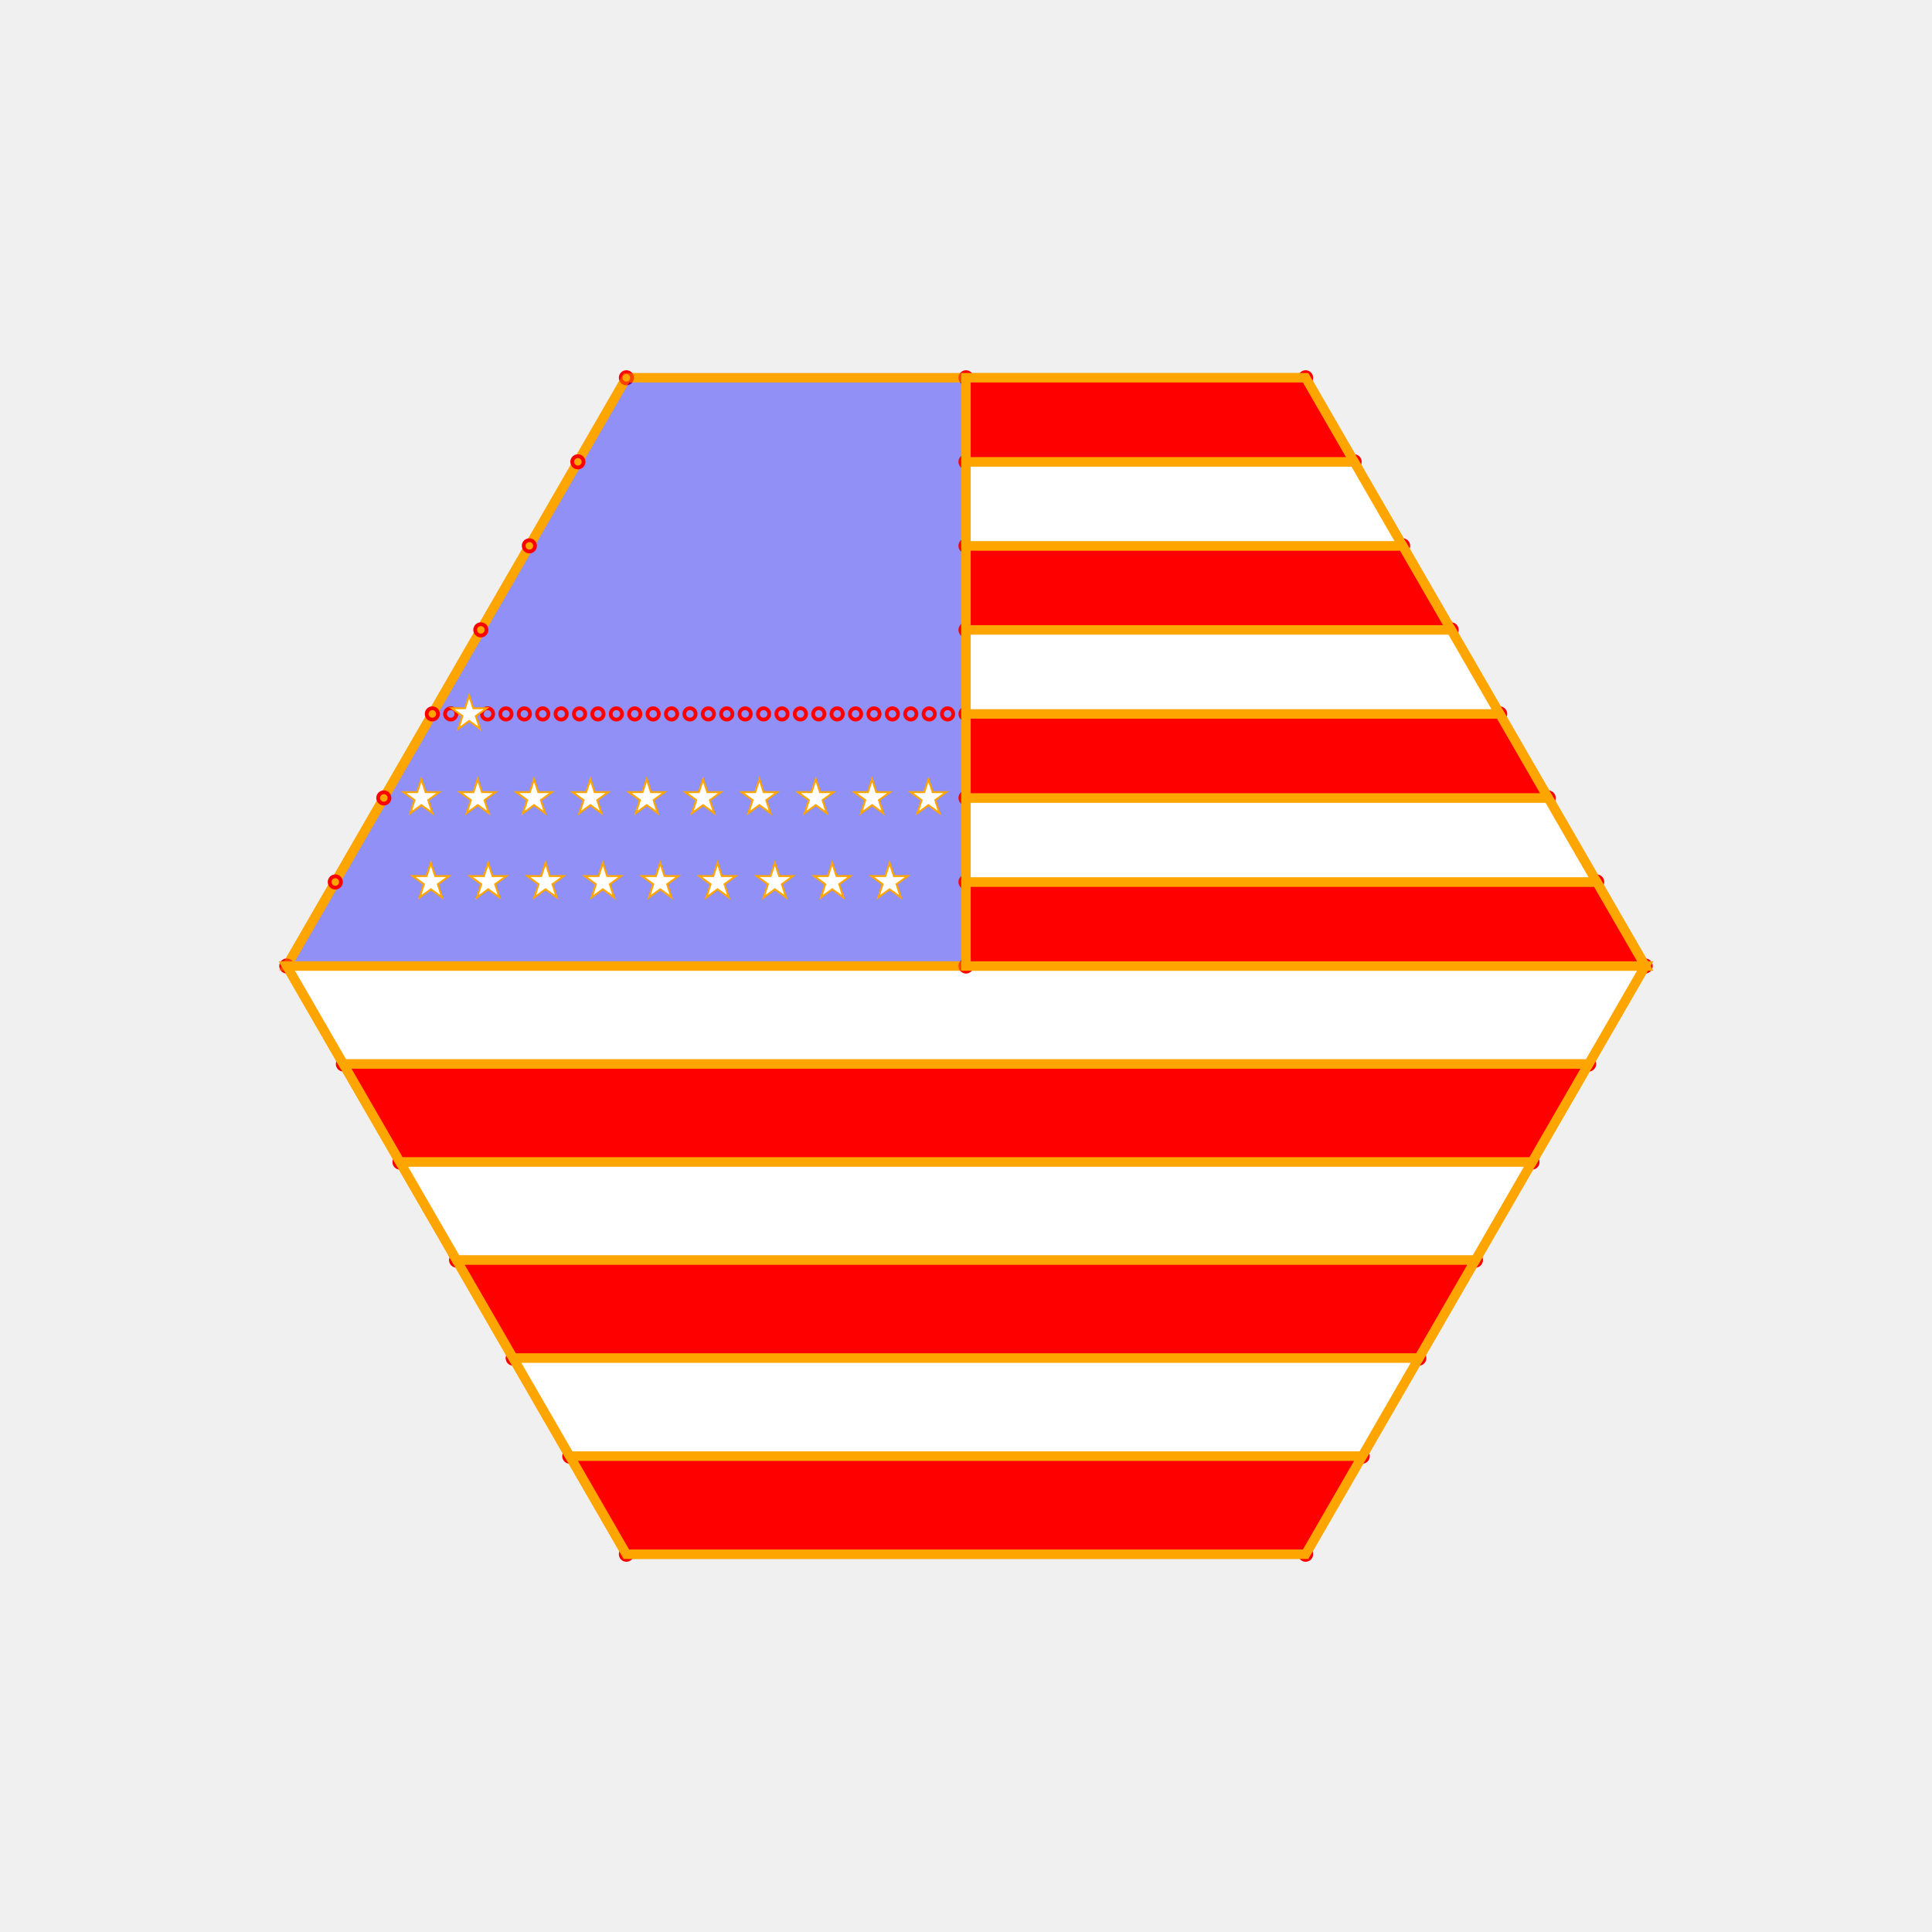
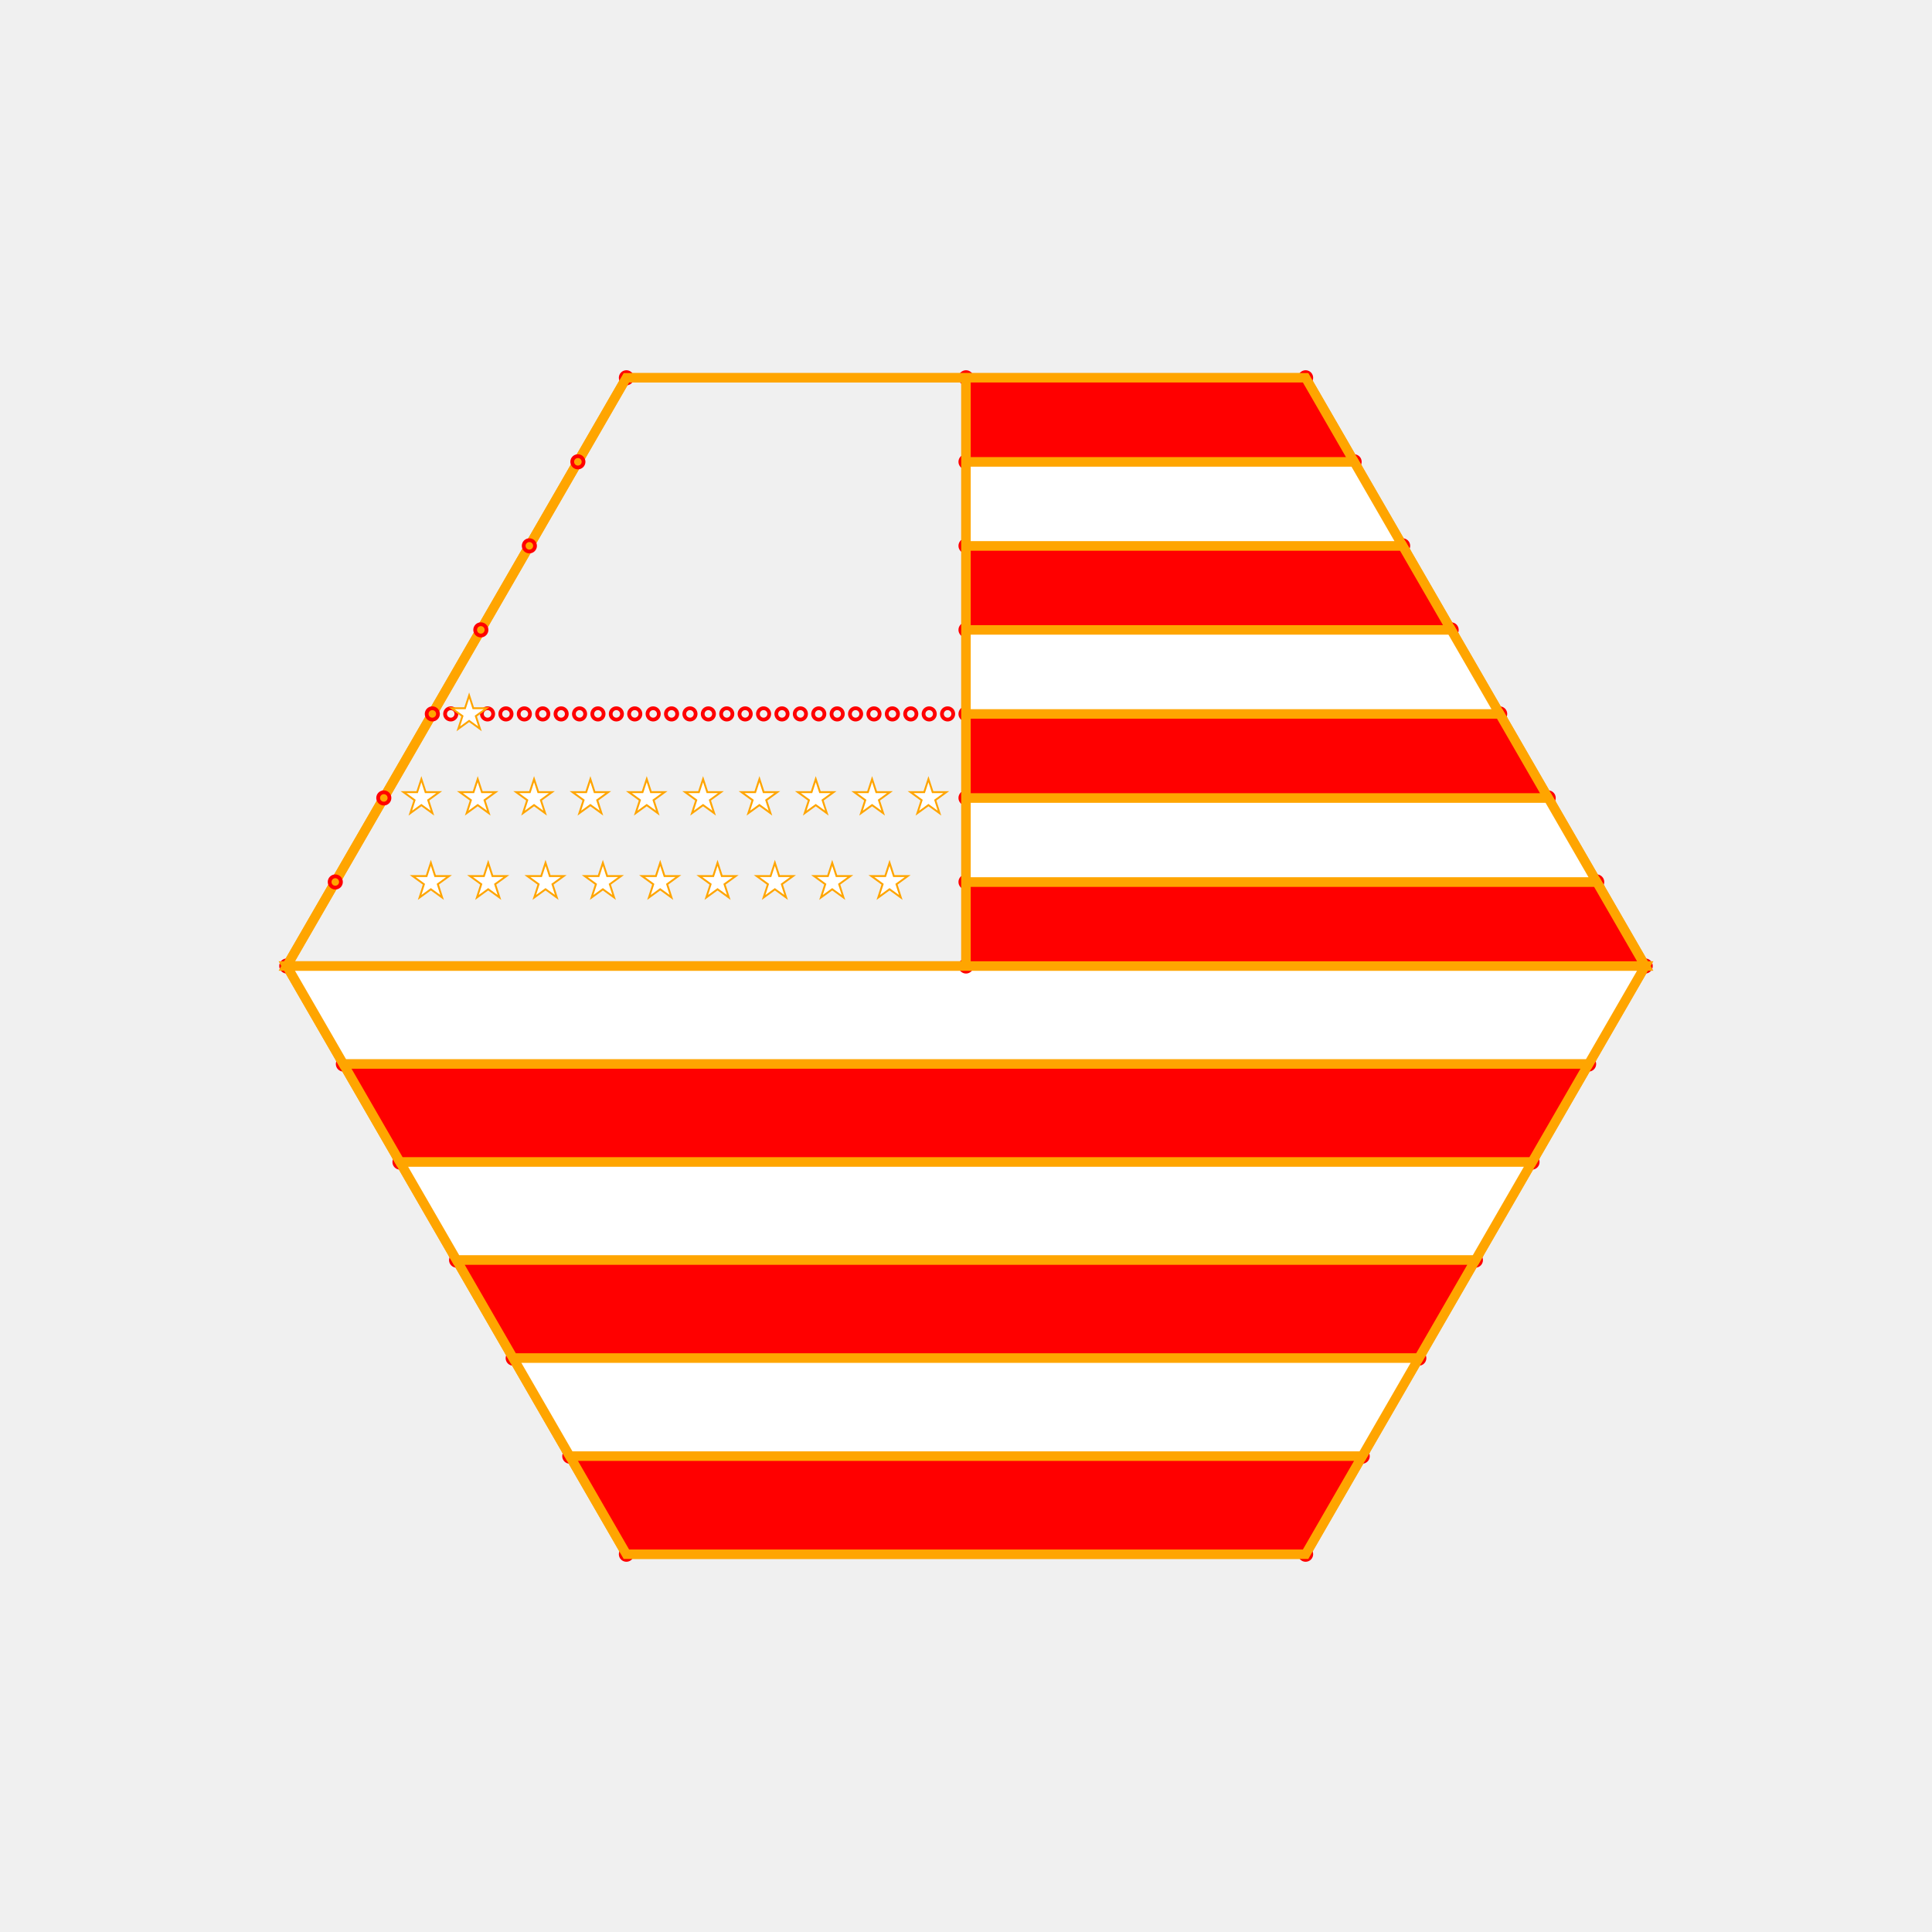
<svg xmlns="http://www.w3.org/2000/svg" width="1024" height="1024" desc="Created by KTab" version="1.2">
  <path stroke="orange" stroke-width="5" fill="none" opacity="1.0" d="M 692.0 200.231 L 332.0 200.231 L 152.0 512.0 L 332.0 823.769 L 692.0 823.769 L 872.0 512.0 Z" />
  <circle cx="872.0" cy="512.0" r="3" fill="none" stroke="red" stroke-width="2" />
  <circle cx="152.0" cy="512.0" r="3" fill="none" stroke="red" stroke-width="2" />
  <circle cx="692.0" cy="823.769" r="3" fill="none" stroke="red" stroke-width="2" />
  <circle cx="332.0" cy="823.769" r="3" fill="none" stroke="red" stroke-width="2" />
  <circle cx="722" cy="771.808" r="3" fill="none" stroke="red" stroke-width="2" />
  <circle cx="752" cy="719.846" r="3" fill="none" stroke="red" stroke-width="2" />
  <circle cx="782" cy="667.885" r="3" fill="none" stroke="red" stroke-width="2" />
  <circle cx="812.0" cy="615.923" r="3" fill="none" stroke="red" stroke-width="2" />
  <circle cx="842" cy="563.962" r="3" fill="none" stroke="red" stroke-width="2" />
  <circle cx="302" cy="771.808" r="3" fill="none" stroke="red" stroke-width="2" />
  <circle cx="272" cy="719.846" r="3" fill="none" stroke="red" stroke-width="2" />
  <circle cx="242" cy="667.885" r="3" fill="none" stroke="red" stroke-width="2" />
  <circle cx="212" cy="615.923" r="3" fill="none" stroke="red" stroke-width="2" />
  <circle cx="182" cy="563.962" r="3" fill="none" stroke="red" stroke-width="2" />
  <path stroke="orange" stroke-width="5" fill="white" opacity="1.0" d="M 182 563.962 L 842 563.962 L 872.0 512.0 L 152.0 512.0 Z" />
  <path stroke="orange" stroke-width="5" fill="red" opacity="1.0" d="M 212 615.923 L 812.0 615.923 L 842 563.962 L 182 563.962 Z" />
  <path stroke="orange" stroke-width="5" fill="white" opacity="1.0" d="M 242 667.885 L 782 667.885 L 812.0 615.923 L 212 615.923 Z" />
  <path stroke="orange" stroke-width="5" fill="red" opacity="1.0" d="M 272 719.846 L 752 719.846 L 782 667.885 L 242 667.885 Z" />
  <path stroke="orange" stroke-width="5" fill="white" opacity="1.0" d="M 302 771.808 L 722 771.808 L 752 719.846 L 272 719.846 Z" />
  <path stroke="orange" stroke-width="5" fill="red" opacity="1.0" d="M 332.0 823.769 L 692.0 823.769 L 722 771.808 L 302 771.808 Z" />
  <circle cx="692.0" cy="200.231" r="3" fill="none" stroke="red" stroke-width="2" />
  <circle cx="717.714" cy="244.769" r="3" fill="none" stroke="red" stroke-width="2" />
  <circle cx="743.429" cy="289.308" r="3" fill="none" stroke="red" stroke-width="2" />
  <circle cx="769.143" cy="333.846" r="3" fill="none" stroke="red" stroke-width="2" />
  <circle cx="794.857" cy="378.385" r="3" fill="none" stroke="red" stroke-width="2" />
  <circle cx="820.571" cy="422.923" r="3" fill="none" stroke="red" stroke-width="2" />
  <circle cx="846.286" cy="467.462" r="3" fill="none" stroke="red" stroke-width="2" />
  <circle cx="332.0" cy="200.231" r="3" fill="none" stroke="red" stroke-width="2" />
  <circle cx="512.0" cy="512.0" r="3" fill="none" stroke="red" stroke-width="2" />
  <circle cx="512.0" cy="200.231" r="3" fill="none" stroke="red" stroke-width="2" />
  <path d="M 512.0 512.0 L 512.0 200.231" stroke="orange" stroke-width="5" />
-   <path stroke="orange" stroke-width="5" fill="blue" opacity="0.4" d="M 512.0 512.0 L 512.0 200.231 L 332.0 200.231 L 152.0 512.0 Z" />
+   <path stroke="orange" stroke-width="5" fill="none" opacity="1.0" d="M 512.0 512.0 L 512.0 200.231 L 332.0 200.231 L 152.0 512.0 Z" />
  <circle cx="512.0" cy="244.769" r="3" fill="none" stroke="red" stroke-width="2" />
  <circle cx="512.0" cy="289.308" r="3" fill="none" stroke="red" stroke-width="2" />
  <circle cx="512.0" cy="333.846" r="3" fill="none" stroke="red" stroke-width="2" />
  <circle cx="512.0" cy="378.385" r="3" fill="none" stroke="red" stroke-width="2" />
  <circle cx="512" cy="422.923" r="3" fill="none" stroke="red" stroke-width="2" />
  <circle cx="512" cy="467.462" r="3" fill="none" stroke="red" stroke-width="2" />
  <path stroke="orange" stroke-width="5" fill="red" opacity="1.0" d="M 872.0 512.0 L 846.286 467.462 L 512 467.462 L 512.0 512.0 Z" />
  <path stroke="orange" stroke-width="5" fill="white" opacity="1.0" d="M 846.286 467.462 L 820.571 422.923 L 512 422.923 L 512 467.462 Z" />
  <path stroke="orange" stroke-width="5" fill="red" opacity="1.0" d="M 820.571 422.923 L 794.857 378.385 L 512.0 378.385 L 512 422.923 Z" />
  <path stroke="orange" stroke-width="5" fill="white" opacity="1.0" d="M 794.857 378.385 L 769.143 333.846 L 512.0 333.846 L 512.0 378.385 Z" />
  <path stroke="orange" stroke-width="5" fill="red" opacity="1.0" d="M 769.143 333.846 L 743.429 289.308 L 512.0 289.308 L 512.0 333.846 Z" />
  <path stroke="orange" stroke-width="5" fill="white" opacity="1.0" d="M 743.429 289.308 L 717.714 244.769 L 512.0 244.769 L 512.0 289.308 Z" />
  <path stroke="orange" stroke-width="5" fill="red" opacity="1.0" d="M 717.714 244.769 L 692.0 200.231 L 512.0 200.231 L 512.0 244.769 Z" />
  <circle cx="306.286" cy="244.769" r="3" fill="none" stroke="red" stroke-width="2" />
  <circle cx="280.571" cy="289.308" r="3" fill="none" stroke="red" stroke-width="2" />
  <circle cx="254.857" cy="333.846" r="3" fill="none" stroke="red" stroke-width="2" />
  <circle cx="229.143" cy="378.385" r="3" fill="none" stroke="red" stroke-width="2" />
  <circle cx="203.429" cy="422.923" r="3" fill="none" stroke="red" stroke-width="2" />
  <circle cx="177.714" cy="467.462" r="3" fill="none" stroke="red" stroke-width="2" />
  <path stroke="orange" stroke-width="1" fill="white" opacity="1.0" d="M 228.364 457.332 L 226.089 464.331 L 218.73 464.331 L 224.684 468.657 L 222.409 475.657 L 228.364 471.331 L 234.318 475.657 L 232.044 468.657 L 237.998 464.331 L 230.638 464.331 Z" />
  <path stroke="orange" stroke-width="1" fill="white" opacity="1.0" d="M 258.753 457.332 L 256.479 464.331 L 249.119 464.331 L 255.073 468.657 L 252.799 475.657 L 258.753 471.331 L 264.707 475.657 L 262.433 468.657 L 268.387 464.331 L 261.028 464.331 Z" />
  <path stroke="orange" stroke-width="1" fill="white" opacity="1.0" d="M 289.143 457.332 L 286.869 464.331 L 279.509 464.331 L 285.463 468.657 L 283.189 475.657 L 289.143 471.331 L 295.097 475.657 L 292.823 468.657 L 298.777 464.331 L 291.417 464.331 Z" />
  <path stroke="orange" stroke-width="1" fill="white" opacity="1.0" d="M 319.532 457.332 L 317.258 464.331 L 309.898 464.331 L 315.853 468.657 L 313.578 475.657 L 319.532 471.331 L 325.487 475.657 L 323.212 468.657 L 329.167 464.331 L 321.807 464.331 Z" />
  <path stroke="orange" stroke-width="1" fill="white" opacity="1.0" d="M 349.922 457.332 L 347.648 464.331 L 340.288 464.331 L 346.242 468.657 L 343.968 475.657 L 349.922 471.331 L 355.876 475.657 L 353.602 468.657 L 359.556 464.331 L 352.196 464.331 Z" />
  <path stroke="orange" stroke-width="1" fill="white" opacity="1.0" d="M 380.312 457.332 L 378.037 464.331 L 370.678 464.331 L 376.632 468.657 L 374.358 475.657 L 380.312 471.331 L 386.266 475.657 L 383.992 468.657 L 389.946 464.331 L 382.586 464.331 Z" />
  <path stroke="orange" stroke-width="1" fill="white" opacity="1.0" d="M 410.701 457.332 L 408.427 464.331 L 401.067 464.331 L 407.021 468.657 L 404.747 475.657 L 410.701 471.331 L 416.655 475.657 L 414.381 468.657 L 420.335 464.331 L 412.976 464.331 Z" />
  <path stroke="orange" stroke-width="1" fill="white" opacity="1.0" d="M 441.091 457.332 L 438.817 464.331 L 431.457 464.331 L 437.411 468.657 L 435.137 475.657 L 441.091 471.331 L 447.045 475.657 L 444.771 468.657 L 450.725 464.331 L 443.365 464.331 Z" />
  <path stroke="orange" stroke-width="1" fill="white" opacity="1.0" d="M 471.481 457.332 L 469.206 464.331 L 461.846 464.331 L 467.801 468.657 L 465.526 475.657 L 471.481 471.331 L 477.435 475.657 L 475.16 468.657 L 481.115 464.331 L 473.755 464.331 Z" />
  <path stroke="orange" stroke-width="1" fill="white" opacity="1.0" d="M 223.336 412.969 L 221.102 419.847 L 213.87 419.847 L 219.72 424.098 L 217.486 430.976 L 223.336 426.725 L 229.187 430.976 L 226.952 424.098 L 232.803 419.847 L 225.571 419.847 Z" />
  <path stroke="orange" stroke-width="1" fill="white" opacity="1.0" d="M 253.198 412.969 L 250.963 419.847 L 243.731 419.847 L 249.582 424.098 L 247.347 430.976 L 253.198 426.725 L 259.049 430.976 L 256.814 424.098 L 262.665 419.847 L 255.433 419.847 Z" />
  <path stroke="orange" stroke-width="1" fill="white" opacity="1.0" d="M 283.06 412.969 L 280.825 419.847 L 273.593 419.847 L 279.444 424.098 L 277.209 430.976 L 283.06 426.725 L 288.911 430.976 L 286.676 424.098 L 292.527 419.847 L 285.295 419.847 Z" />
  <path stroke="orange" stroke-width="1" fill="white" opacity="1.0" d="M 312.922 412.969 L 310.687 419.847 L 303.455 419.847 L 309.306 424.098 L 307.071 430.976 L 312.922 426.725 L 318.772 430.976 L 316.538 424.098 L 322.388 419.847 L 315.156 419.847 Z" />
  <path stroke="orange" stroke-width="1" fill="white" opacity="1.0" d="M 342.783 412.969 L 340.549 419.847 L 333.317 419.847 L 339.167 424.098 L 336.933 430.976 L 342.783 426.725 L 348.634 430.976 L 346.399 424.098 L 352.25 419.847 L 345.018 419.847 Z" />
  <path stroke="orange" stroke-width="1" fill="white" opacity="1.0" d="M 372.645 412.969 L 370.41 419.847 L 363.178 419.847 L 369.029 424.098 L 366.794 430.976 L 372.645 426.725 L 378.496 430.976 L 376.261 424.098 L 382.112 419.847 L 374.88 419.847 Z" />
  <path stroke="orange" stroke-width="1" fill="white" opacity="1.0" d="M 402.507 412.969 L 400.272 419.847 L 393.04 419.847 L 398.891 424.098 L 396.656 430.976 L 402.507 426.725 L 408.358 430.976 L 406.123 424.098 L 411.974 419.847 L 404.742 419.847 Z" />
  <path stroke="orange" stroke-width="1" fill="white" opacity="1.0" d="M 432.369 412.969 L 430.134 419.847 L 422.902 419.847 L 428.753 424.098 L 426.518 430.976 L 432.369 426.725 L 438.219 430.976 L 435.985 424.098 L 441.835 419.847 L 434.603 419.847 Z" />
  <path stroke="orange" stroke-width="1" fill="white" opacity="1.0" d="M 462.23 412.969 L 459.996 419.847 L 452.764 419.847 L 458.614 424.098 L 456.38 430.976 L 462.23 426.725 L 468.081 430.976 L 465.846 424.098 L 471.697 419.847 L 464.465 419.847 Z" />
  <path stroke="orange" stroke-width="1" fill="white" opacity="1.0" d="M 492.092 412.969 L 489.857 419.847 L 482.625 419.847 L 488.476 424.098 L 486.241 430.976 L 492.092 426.725 L 497.943 430.976 L 495.708 424.098 L 501.559 419.847 L 494.327 419.847 Z" />
  <circle cx="502.246" cy="378.385" r="3" fill="none" stroke="red" stroke-width="2" />
  <circle cx="492.493" cy="378.385" r="3" fill="none" stroke="red" stroke-width="2" />
  <circle cx="482.739" cy="378.385" r="3" fill="none" stroke="red" stroke-width="2" />
  <circle cx="472.985" cy="378.385" r="3" fill="none" stroke="red" stroke-width="2" />
  <circle cx="463.232" cy="378.385" r="3" fill="none" stroke="red" stroke-width="2" />
  <circle cx="453.478" cy="378.385" r="3" fill="none" stroke="red" stroke-width="2" />
  <circle cx="443.724" cy="378.385" r="3" fill="none" stroke="red" stroke-width="2" />
  <circle cx="433.97" cy="378.385" r="3" fill="none" stroke="red" stroke-width="2" />
  <circle cx="424.217" cy="378.385" r="3" fill="none" stroke="red" stroke-width="2" />
  <circle cx="414.463" cy="378.385" r="3" fill="none" stroke="red" stroke-width="2" />
  <circle cx="404.709" cy="378.385" r="3" fill="none" stroke="red" stroke-width="2" />
  <circle cx="394.956" cy="378.385" r="3" fill="none" stroke="red" stroke-width="2" />
  <circle cx="385.202" cy="378.385" r="3" fill="none" stroke="red" stroke-width="2" />
  <circle cx="375.448" cy="378.385" r="3" fill="none" stroke="red" stroke-width="2" />
  <circle cx="365.695" cy="378.385" r="3" fill="none" stroke="red" stroke-width="2" />
  <circle cx="355.941" cy="378.385" r="3" fill="none" stroke="red" stroke-width="2" />
  <circle cx="346.187" cy="378.385" r="3" fill="none" stroke="red" stroke-width="2" />
  <circle cx="336.433" cy="378.385" r="3" fill="none" stroke="red" stroke-width="2" />
  <circle cx="326.68" cy="378.385" r="3" fill="none" stroke="red" stroke-width="2" />
  <circle cx="316.926" cy="378.385" r="3" fill="none" stroke="red" stroke-width="2" />
  <circle cx="307.172" cy="378.385" r="3" fill="none" stroke="red" stroke-width="2" />
  <circle cx="297.419" cy="378.385" r="3" fill="none" stroke="red" stroke-width="2" />
  <circle cx="287.665" cy="378.385" r="3" fill="none" stroke="red" stroke-width="2" />
  <circle cx="277.911" cy="378.385" r="3" fill="none" stroke="red" stroke-width="2" />
  <circle cx="268.158" cy="378.385" r="3" fill="none" stroke="red" stroke-width="2" />
  <circle cx="258.404" cy="378.385" r="3" fill="none" stroke="red" stroke-width="2" />
  <circle cx="248.65" cy="378.385" r="3" fill="none" stroke="red" stroke-width="2" />
  <circle cx="238.897" cy="378.385" r="3" fill="none" stroke="red" stroke-width="2" />
  <path stroke="orange" stroke-width="1" fill="white" opacity="1.0" d="M 248.65 368.631 L 246.46 375.371 L 239.374 375.371 L 245.107 379.536 L 242.917 386.276 L 248.65 382.11 L 254.383 386.276 L 252.193 379.536 L 257.927 375.371 L 250.84 375.371 Z" />
</svg>
